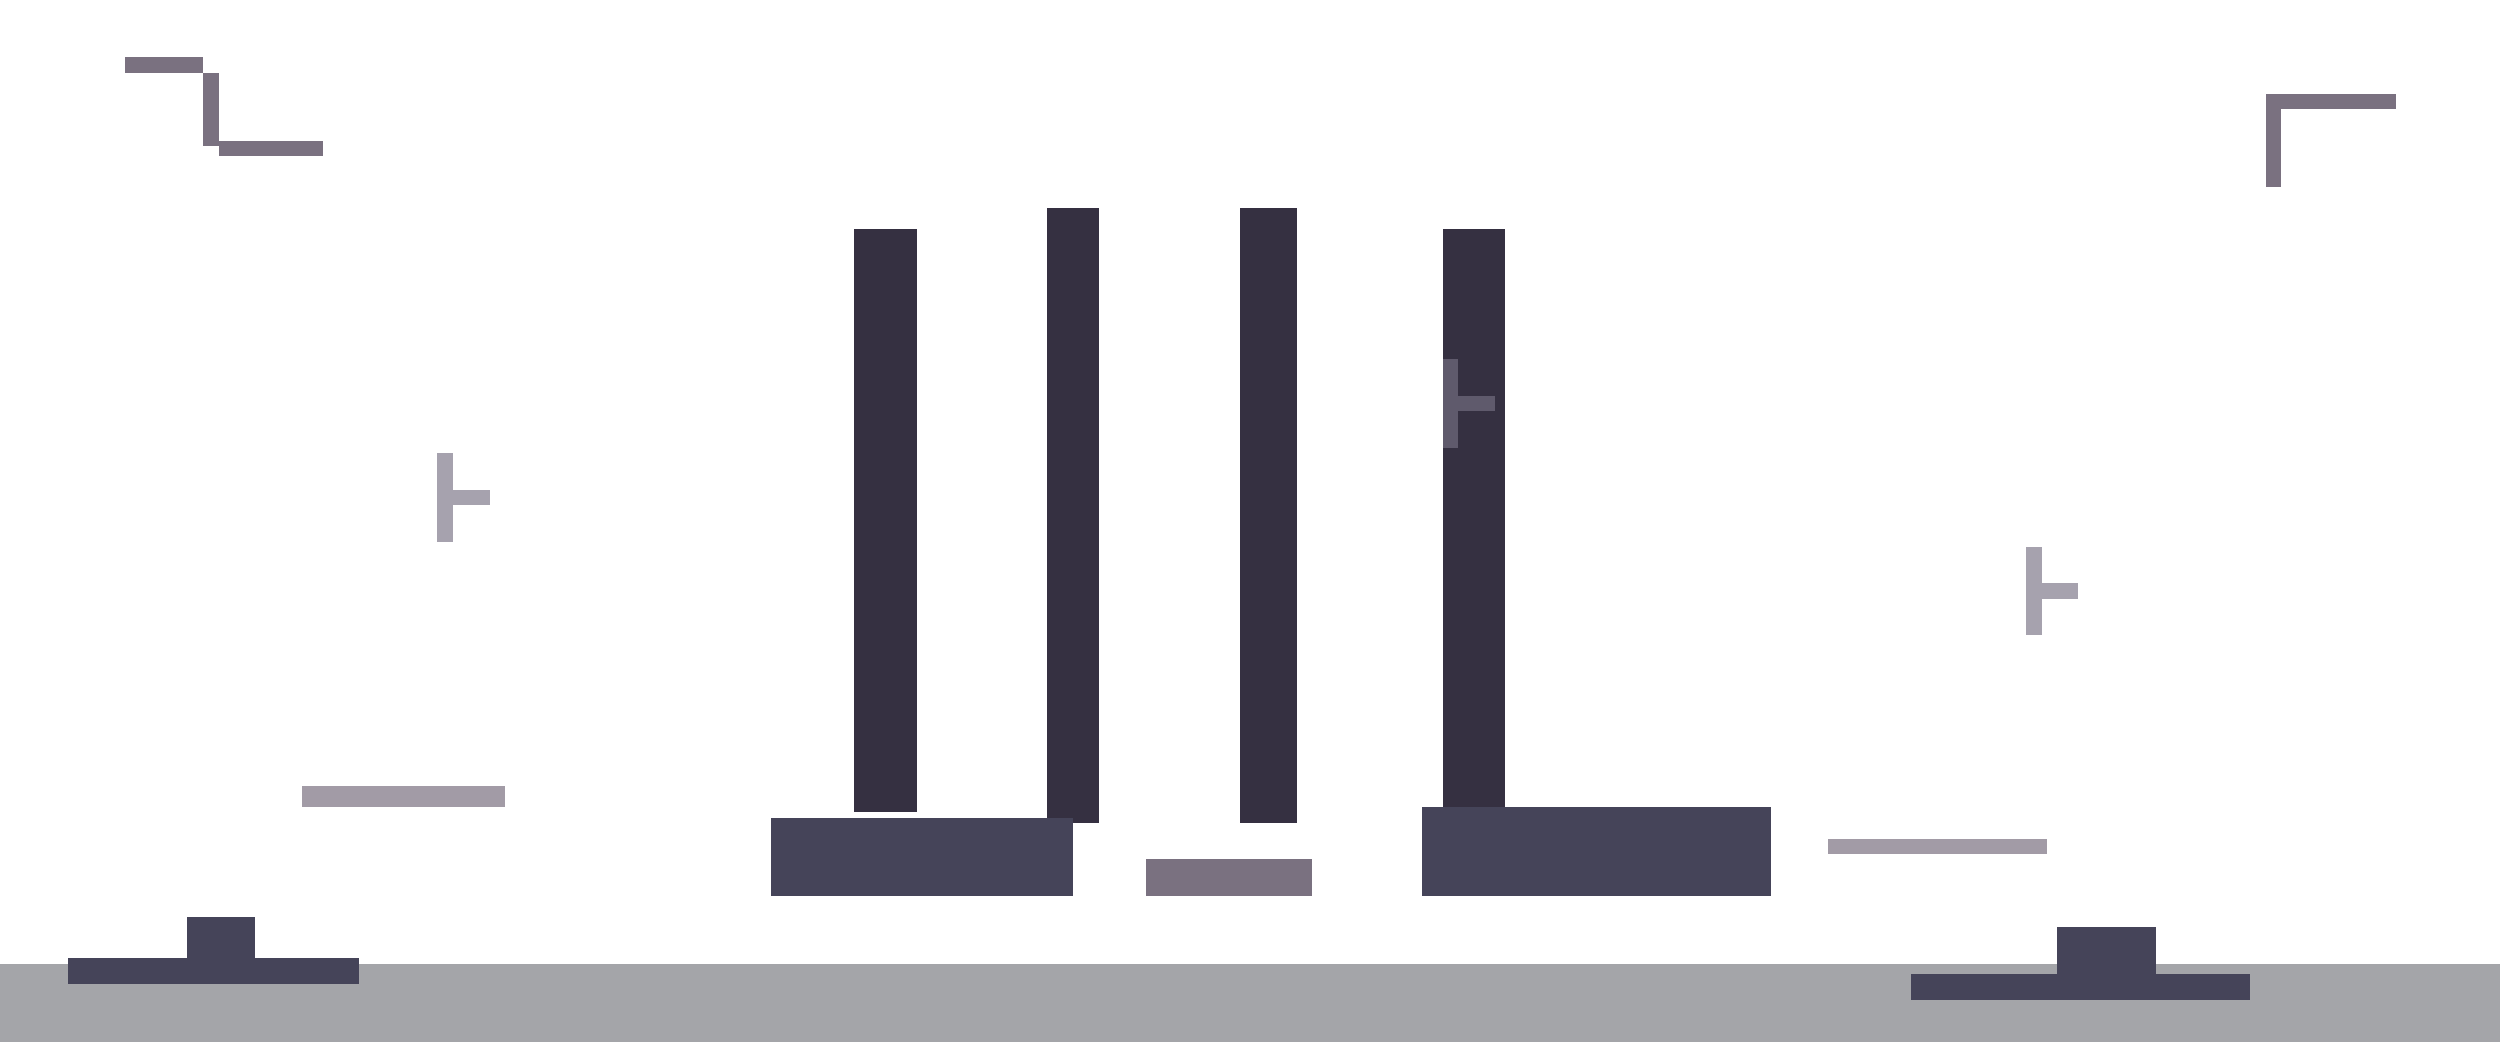
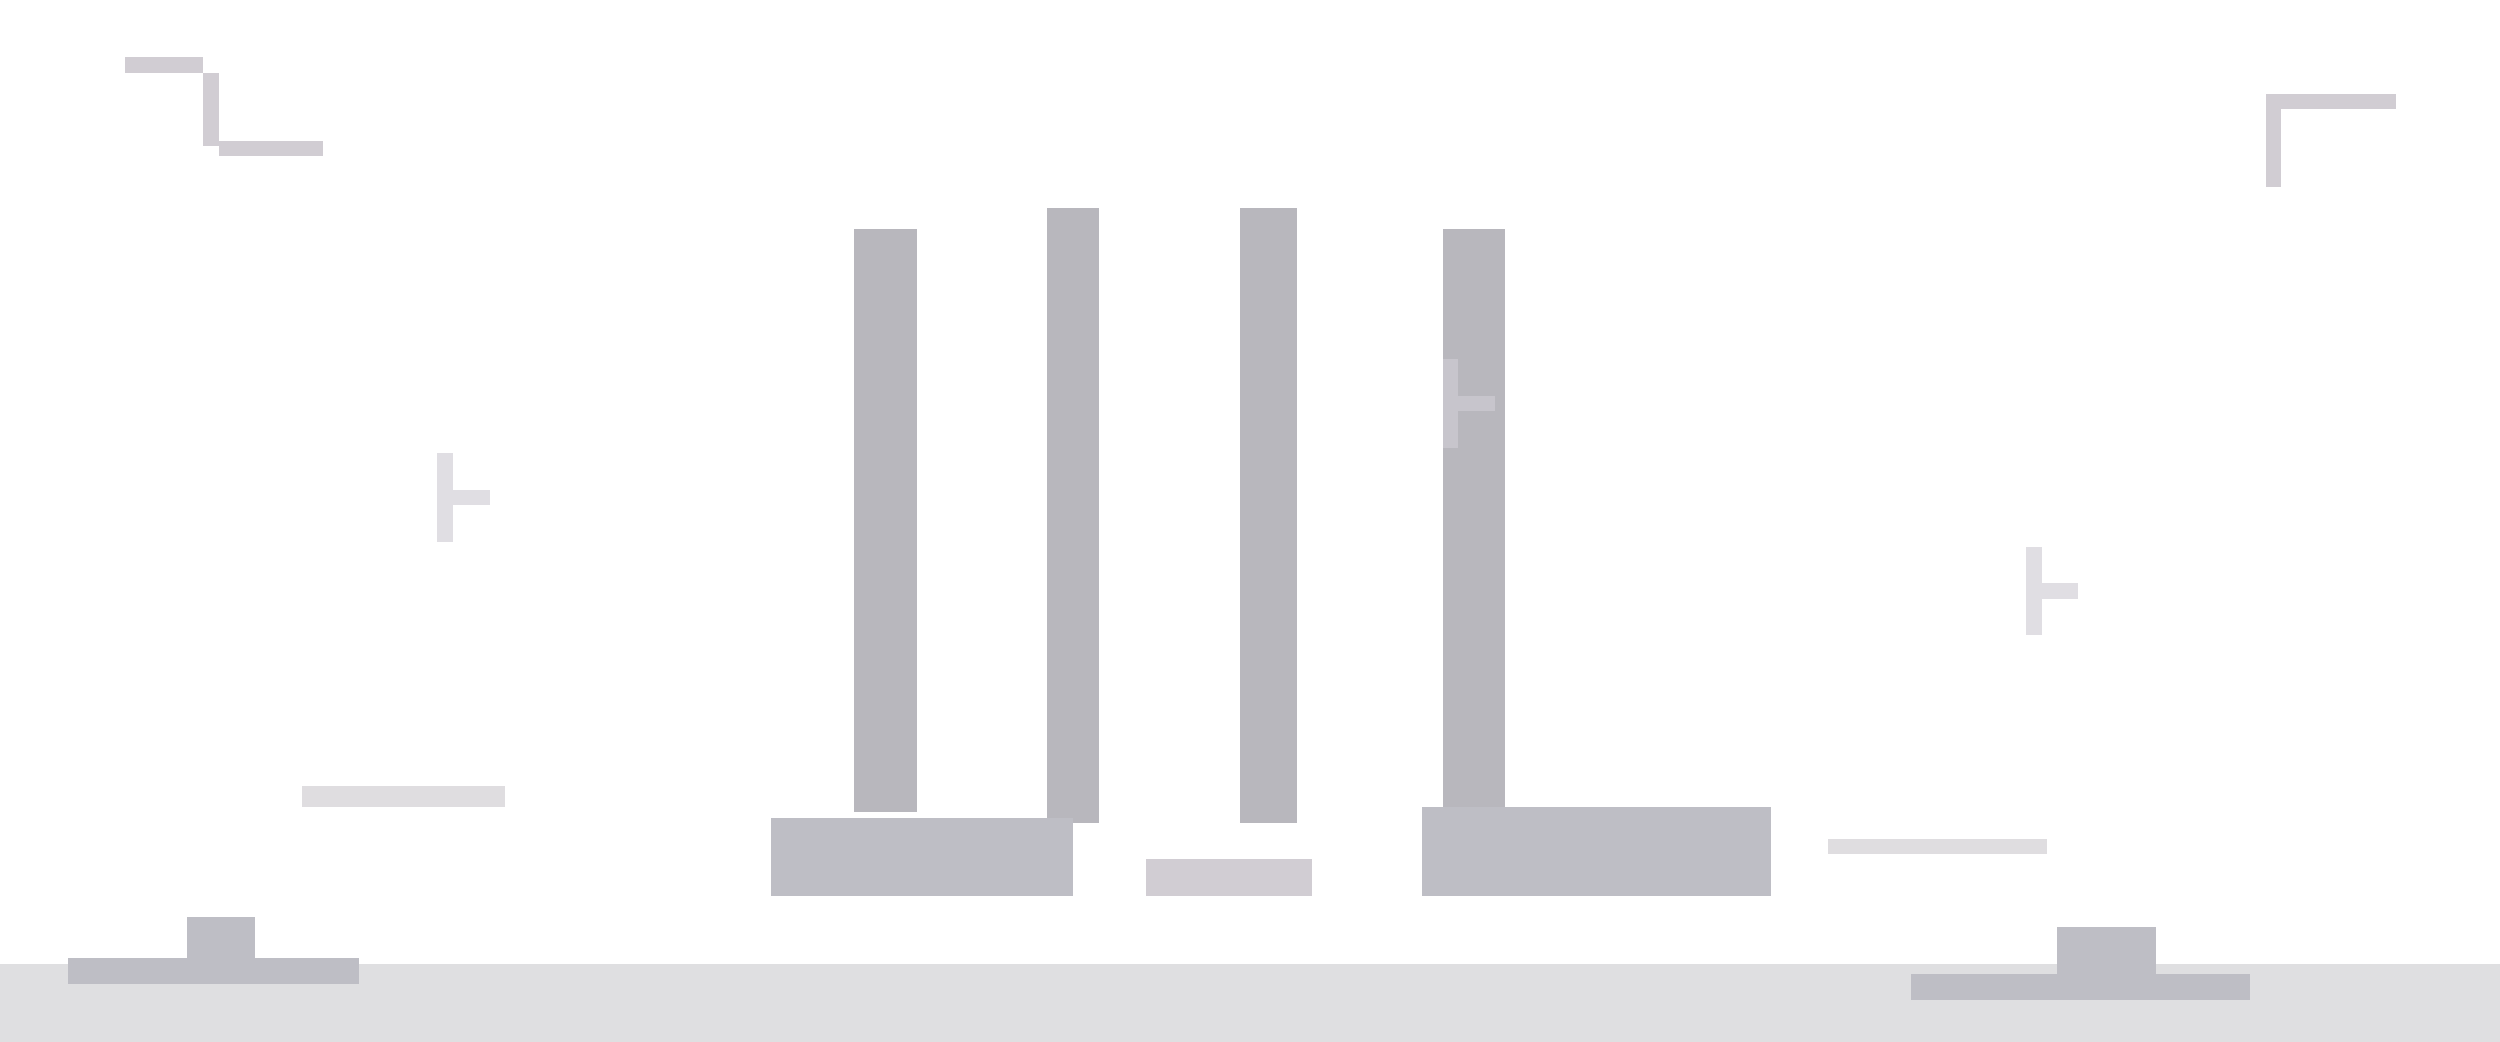
<svg xmlns="http://www.w3.org/2000/svg" viewBox="0 0 480 200" shape-rendering="crispEdges">
-   <rect x="0" y="185" width="480" height="15" fill="#11121d" opacity=".38" />
-   <path d="M13 184h23v-8h13v8h20v5H13zM367 187h28v-9h19v9h18v5h-65z" fill="#454459" />
-   <path d="M24 11h15v3H24zM39 14h3v14h-3zM42 27h20v3H42zM435 18h25v3h-25zM435 21h3v15h-3z" fill="#7a7180" />
-   <rect x="58" y="151" width="39" height="4" fill="#7a7180" opacity=".7" />
-   <rect x="351" y="161" width="42" height="3" fill="#7a7180" opacity=".7" />
-   <path d="M164 44h12v112h-12zM201 40h10v118h-10zM238 40h11v118h-11zM277 44h12v112h-12z" fill="#353041" />
-   <path d="M148 157h58v15h-58zM273 155h67v17h-67z" fill="#454459" />
-   <rect x="220" y="165" width="32" height="7" fill="#7a7180" />
-   <path d="M84 87h3v7h7v3h-7v7h-3z" fill="#777082" opacity=".65" />
-   <path d="M389 105h3v7h7v3h-7v7h-3z" fill="#777082" opacity=".65" />
-   <path d="M277 69h3v7h7v3h-7v7h-3z" fill="#777082" opacity=".65" />
+   <g opacity=".35">
+     <rect x="0" y="185" width="480" height="15" fill="#11121d" opacity=".38" />
+     <path d="M13 184h23v-8h13v8h20v5H13zM367 187h28v-9h19v9h18v5h-65z" fill="#454459" />
+     <path d="M24 11h15v3H24zM39 14h3v14h-3zM42 27h20v3H42zM435 18h25v3h-25zM435 21h3v15h-3z" fill="#7a7180" />
+     <rect x="58" y="151" width="39" height="4" fill="#7a7180" opacity=".7" />
+     <rect x="351" y="161" width="42" height="3" fill="#7a7180" opacity=".7" />
+     <path d="M164 44h12v112h-12zM201 40h10v118h-10zM238 40h11v118h-11zM277 44h12v112h-12z" fill="#353041" />
+     <path d="M148 157h58v15h-58zM273 155h67v17h-67z" fill="#454459" />
+     <rect x="220" y="165" width="32" height="7" fill="#7a7180" />
+     <path d="M84 87h3v7h7v3h-7v7h-3z" fill="#777082" opacity=".65" />
+     <path d="M389 105h3v7h7v3h-7v7h-3z" fill="#777082" opacity=".65" />
+     <path d="M277 69h3v7h7v3h-7v7h-3z" fill="#777082" opacity=".65" />
+   </g>
</svg>
